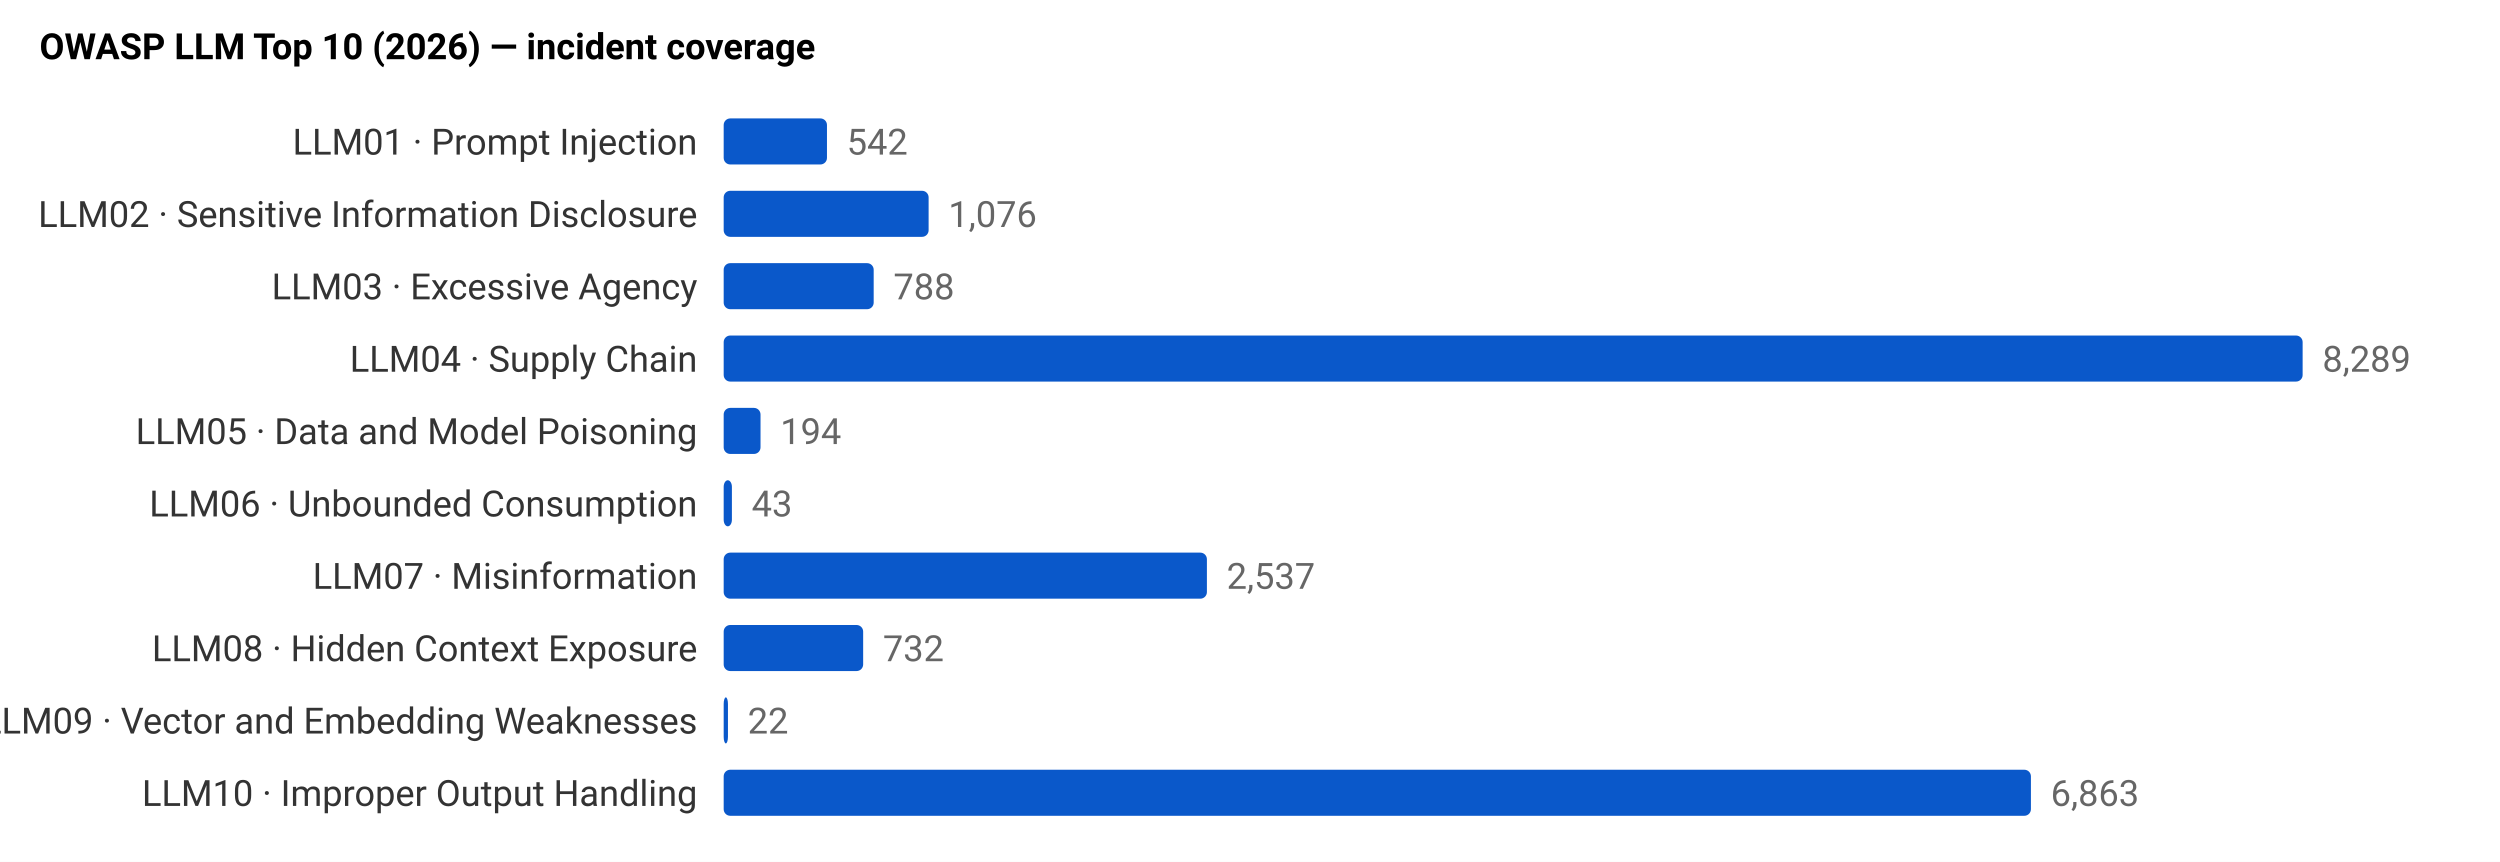
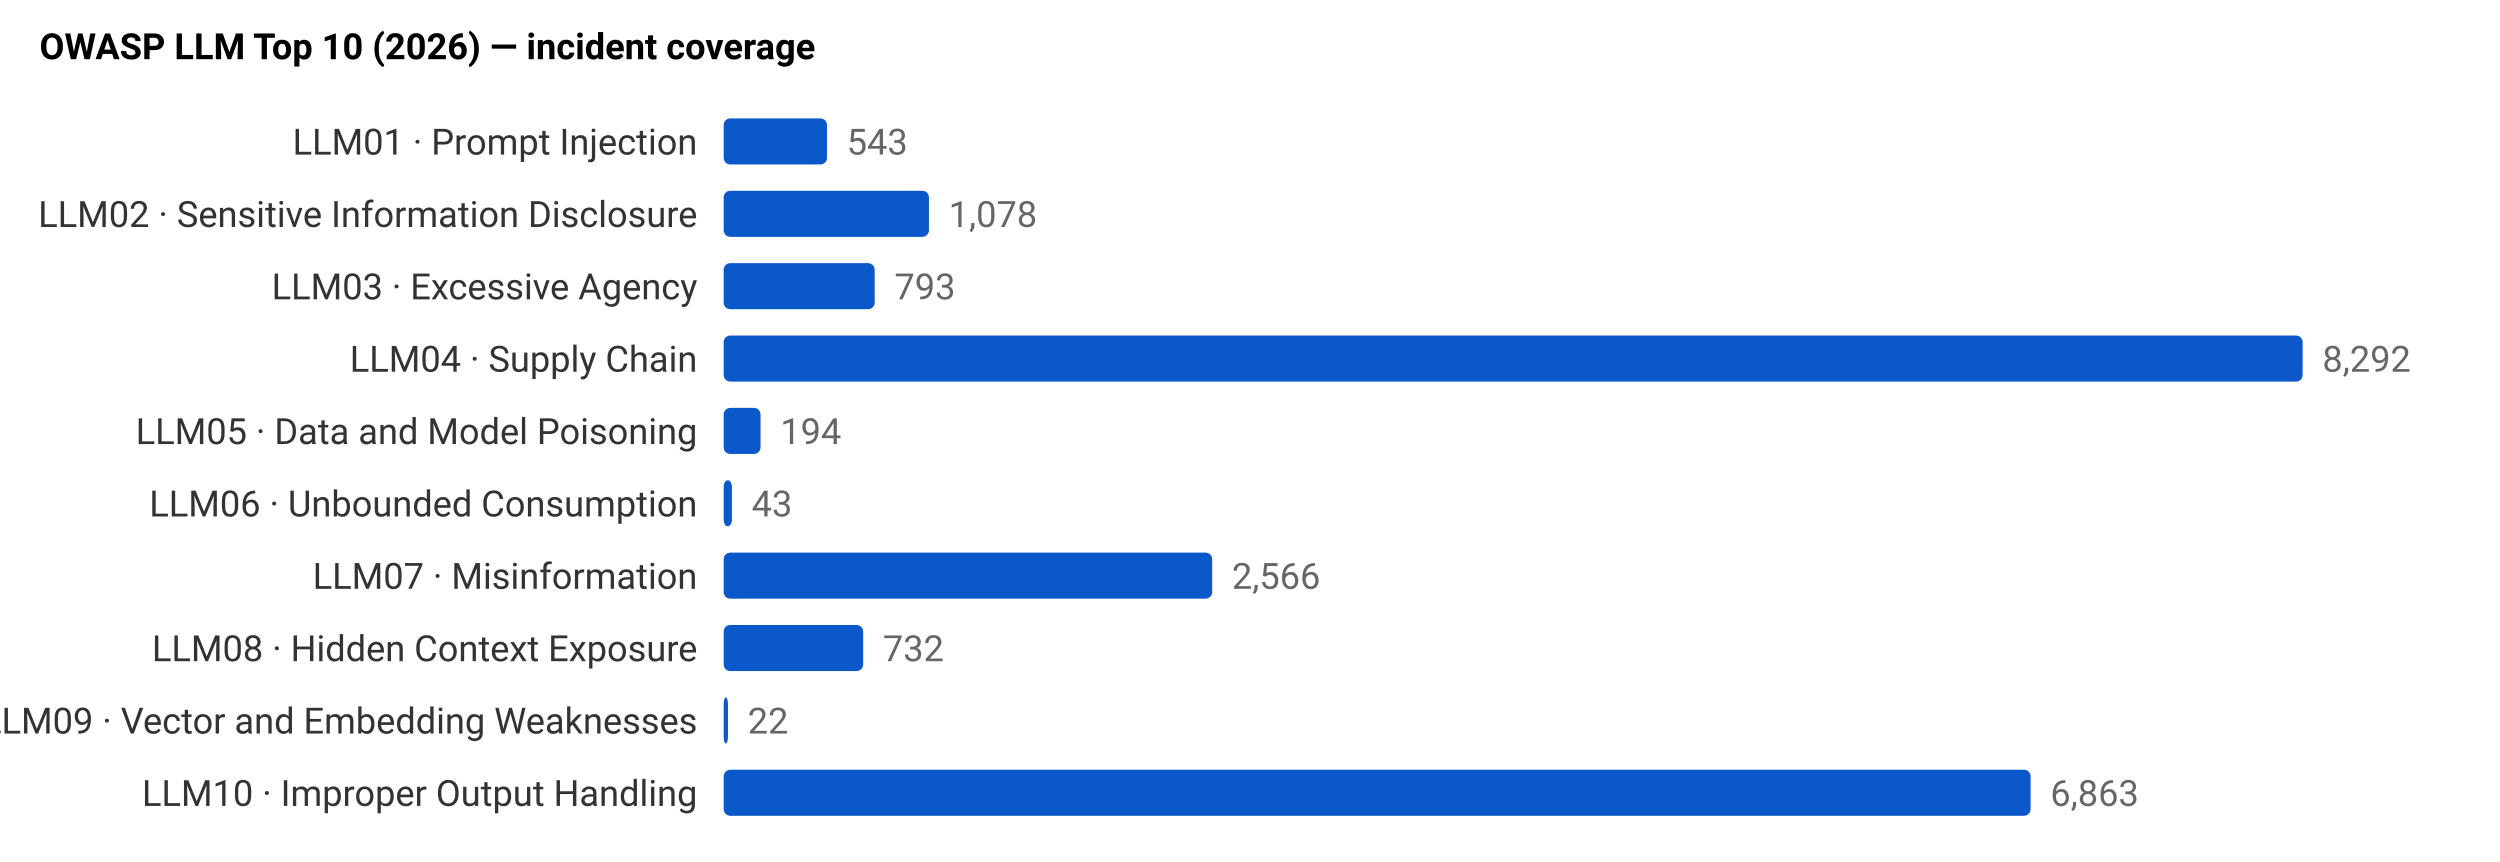
<svg xmlns="http://www.w3.org/2000/svg" viewBox="0 0 760 262" role="img" aria-label="OWASP LLM Top 10 (2026) — incident coverage" font-family="system-ui,-apple-system,Segoe UI,Roboto,sans-serif" font-size="11">
  <rect x="0" y="0" width="100%" height="100%" fill="white" />
  <text x="12" y="18" font-weight="600">OWASP LLM Top 10 (2026) — incident coverage</text>
  <text x="212" y="47" text-anchor="end" fill="#333">LLM01 · Prompt Injection</text>
  <rect x="220" y="36" width="31.4" height="14" fill="#0a58ca" rx="2" />
-   <text x="257.4" y="47" fill="#666">542</text>
+   <text x="257.4" y="47" fill="#666">543</text>
  <text x="212" y="69" text-anchor="end" fill="#333">LLM02 · Sensitive Information Disclosure</text>
-   <rect x="220" y="58" width="62.3" height="14" fill="#0a58ca" rx="2" />
-   <text x="288.3" y="69" fill="#666">1,076</text>
+   <rect x="220" y="58" width="62.4" height="14" fill="#0a58ca" rx="2" />
+   <text x="288.4" y="69" fill="#666">1,078</text>
  <text x="212" y="91" text-anchor="end" fill="#333">LLM03 · Excessive Agency</text>
-   <rect x="220" y="80" width="45.6" height="14" fill="#0a58ca" rx="2" />
-   <text x="271.6" y="91" fill="#666">788</text>
+   <rect x="220" y="80" width="45.9" height="14" fill="#0a58ca" rx="2" />
+   <text x="271.9" y="91" fill="#666">793</text>
  <text x="212" y="113" text-anchor="end" fill="#333">LLM04 · Supply Chain</text>
  <rect x="220" y="102" width="480.0" height="14" fill="#0a58ca" rx="2" />
-   <text x="706.0" y="113" fill="#666">8,289</text>
+   <text x="706.0" y="113" fill="#666">8,292</text>
  <text x="212" y="135" text-anchor="end" fill="#333">LLM05 · Data and Model Poisoning</text>
  <rect x="220" y="124" width="11.2" height="14" fill="#0a58ca" rx="2" />
  <text x="237.2" y="135" fill="#666">194</text>
  <text x="212" y="157" text-anchor="end" fill="#333">LLM06 · Unbounded Consumption</text>
  <rect x="220" y="146" width="2.5" height="14" fill="#0a58ca" rx="2" />
  <text x="228.5" y="157" fill="#666">43</text>
  <text x="212" y="179" text-anchor="end" fill="#333">LLM07 · Misinformation</text>
-   <rect x="220" y="168" width="146.9" height="14" fill="#0a58ca" rx="2" />
-   <text x="372.9" y="179" fill="#666">2,537</text>
+   <rect x="220" y="168" width="148.5" height="14" fill="#0a58ca" rx="2" />
+   <text x="374.5" y="179" fill="#666">2,566</text>
  <text x="212" y="201" text-anchor="end" fill="#333">LLM08 · Hidden Context Exposure</text>
  <rect x="220" y="190" width="42.4" height="14" fill="#0a58ca" rx="2" />
  <text x="268.4" y="201" fill="#666">732</text>
  <text x="212" y="223" text-anchor="end" fill="#333">LLM09 · Vector and Embedding Weaknesses</text>
  <rect x="220" y="212" width="1.3" height="14" fill="#0a58ca" rx="2" />
  <text x="227.3" y="223" fill="#666">22</text>
  <text x="212" y="245" text-anchor="end" fill="#333">LLM10 · Improper Output Handling</text>
-   <rect x="220" y="234" width="397.4" height="14" fill="#0a58ca" rx="2" />
-   <text x="623.4" y="245" fill="#666">6,863</text>
+   <rect x="220" y="234" width="397.3" height="14" fill="#0a58ca" rx="2" />
+   <text x="623.3" y="245" fill="#666">6,863</text>
</svg>
